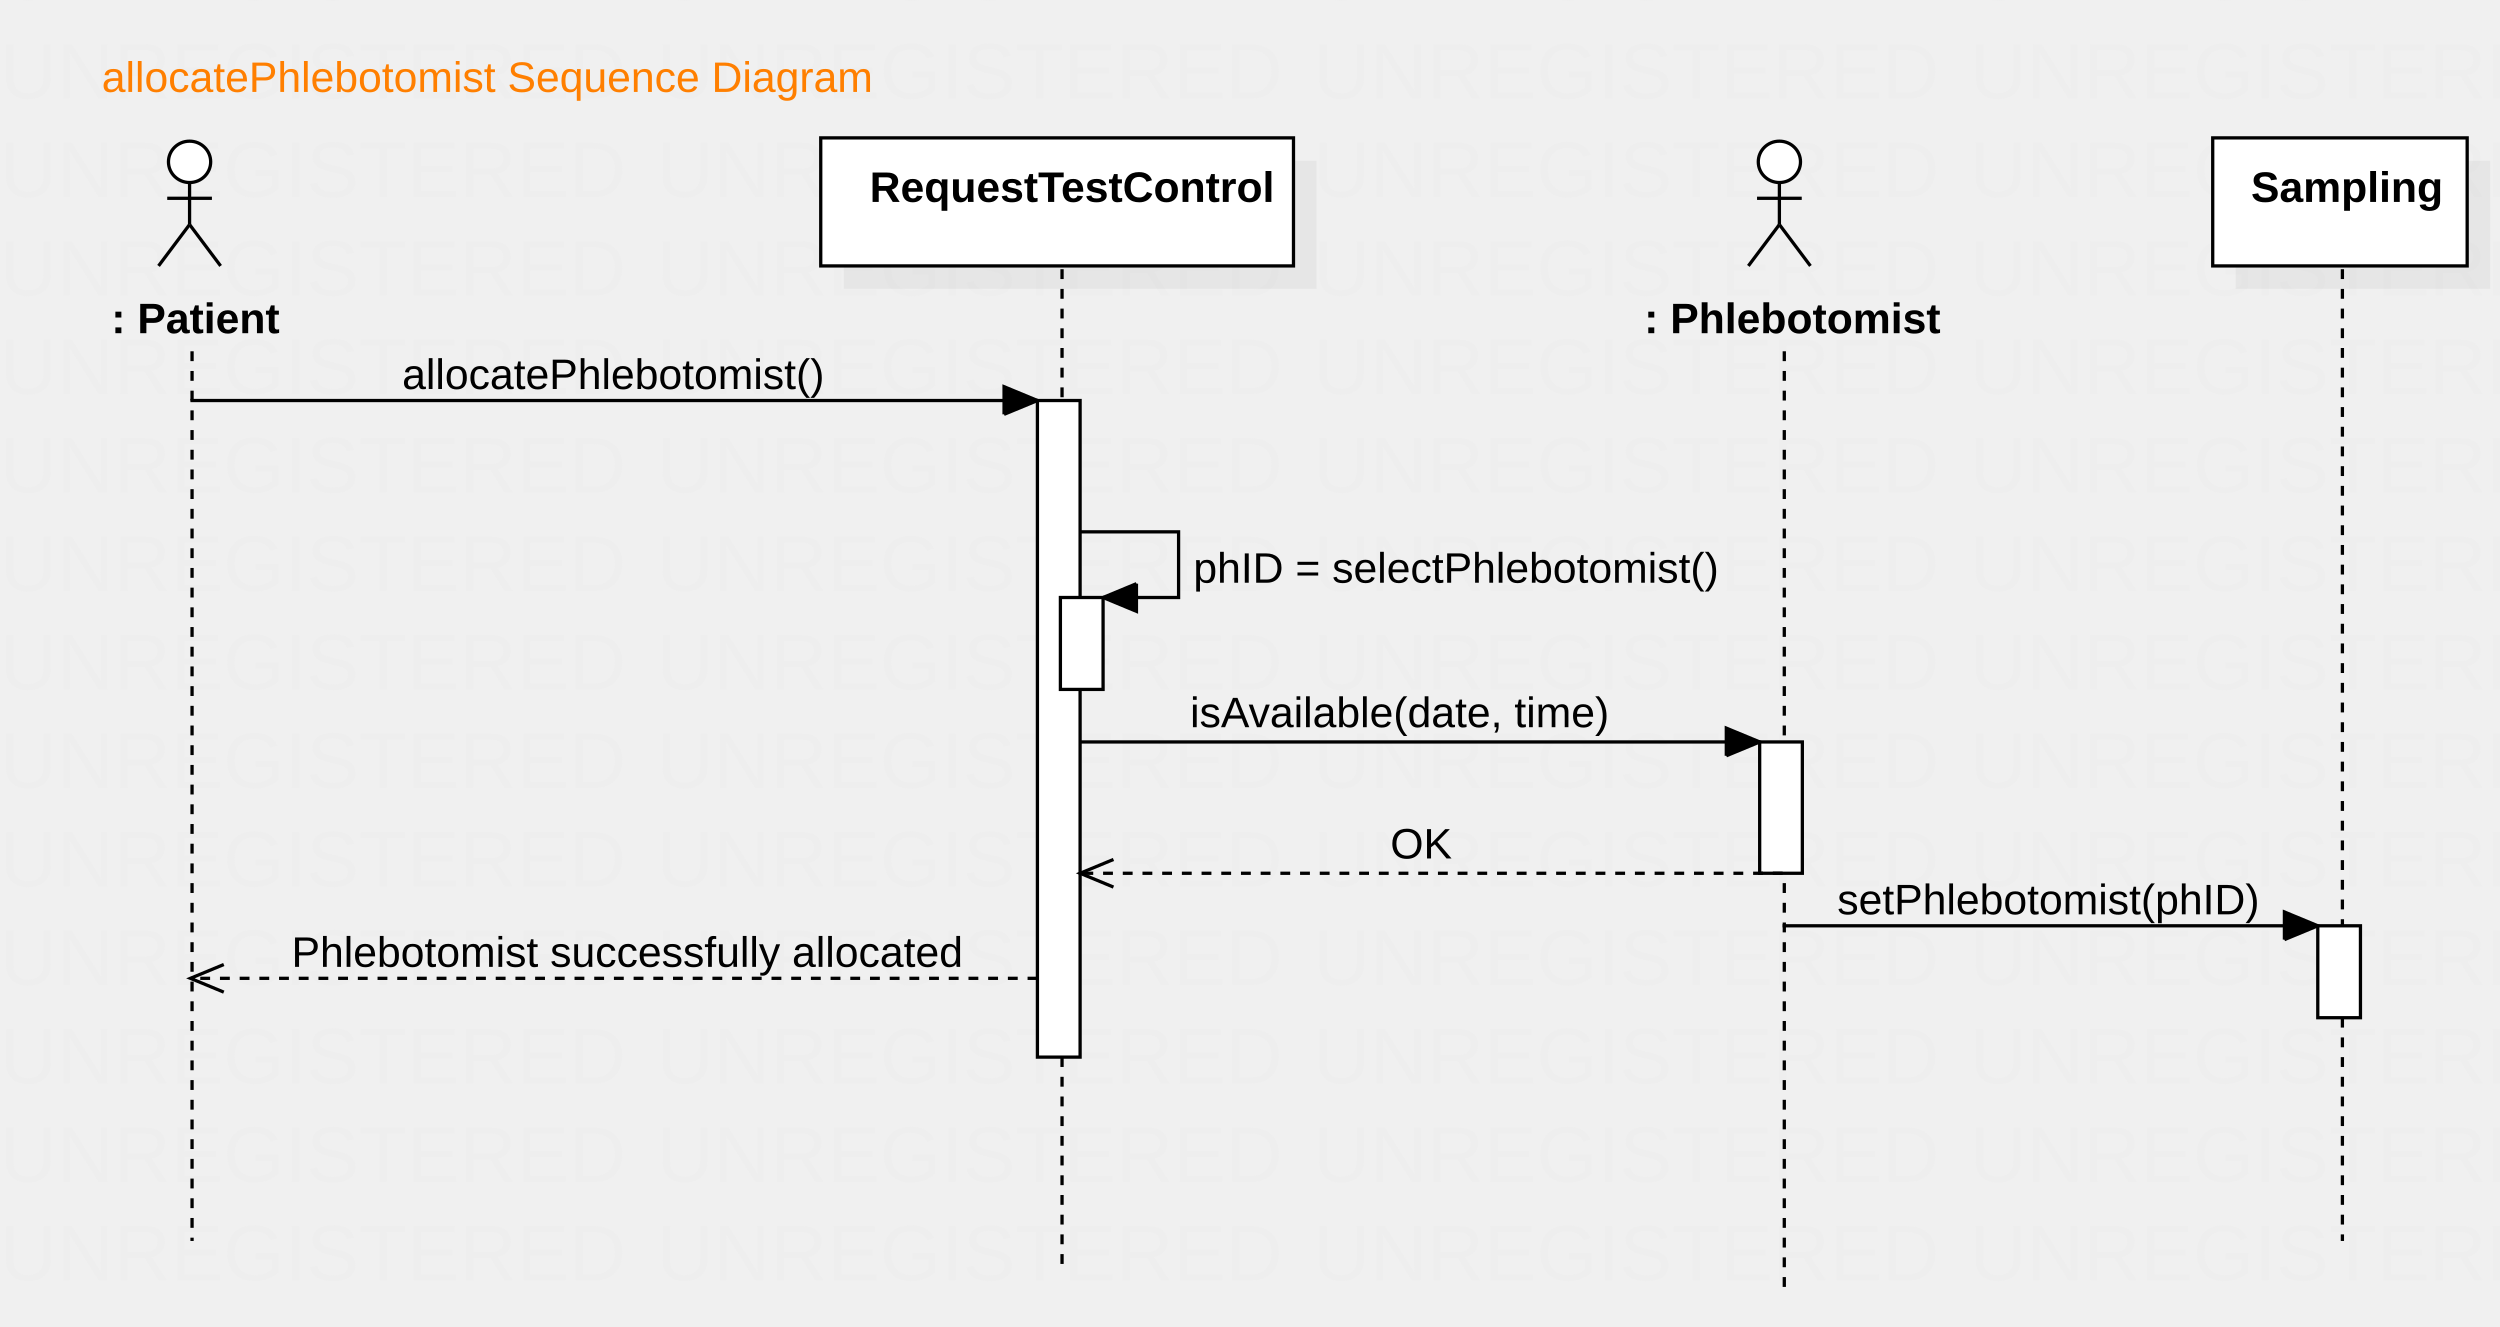
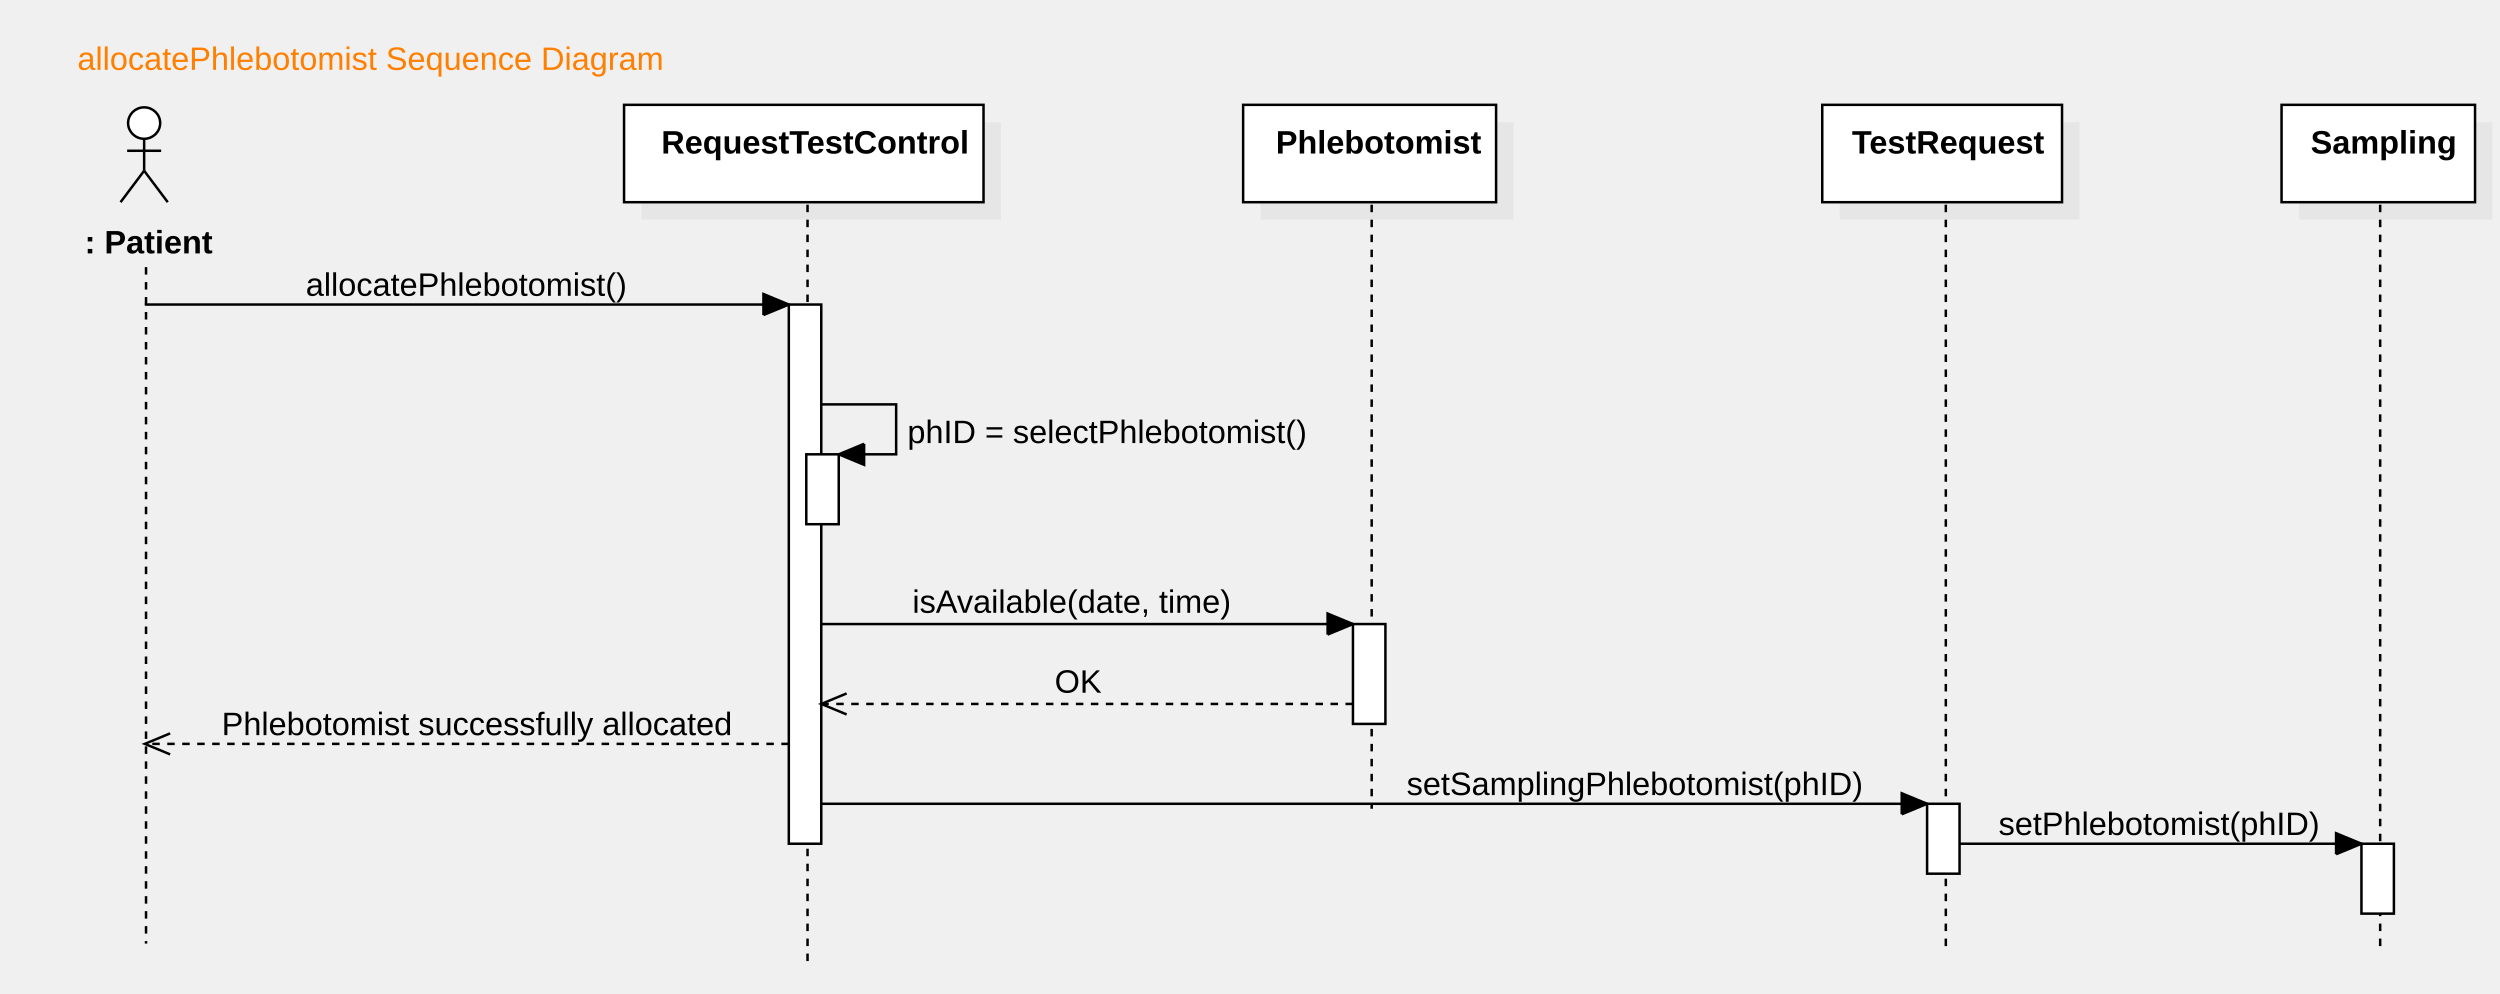
- <svg xmlns="http://www.w3.org/2000/svg" version="1.1" width="761.506" height="404">
+ <svg xmlns="http://www.w3.org/2000/svg" version="1.1" width="1001.506" height="398">
  <defs />
  <g>
-     <text fill="#eeeeee" stroke="none" font-family="Arial" font-size="24px" font-style="normal" font-weight="normal" text-decoration="none" x="0" y="0">UNREGISTERED</text>
-     <text fill="#eeeeee" stroke="none" font-family="Arial" font-size="24px" font-style="normal" font-weight="normal" text-decoration="none" x="0" y="30">UNREGISTERED</text>
-     <text fill="#eeeeee" stroke="none" font-family="Arial" font-size="24px" font-style="normal" font-weight="normal" text-decoration="none" x="0" y="60">UNREGISTERED</text>
-     <text fill="#eeeeee" stroke="none" font-family="Arial" font-size="24px" font-style="normal" font-weight="normal" text-decoration="none" x="0" y="90">UNREGISTERED</text>
-     <text fill="#eeeeee" stroke="none" font-family="Arial" font-size="24px" font-style="normal" font-weight="normal" text-decoration="none" x="0" y="120">UNREGISTERED</text>
-     <text fill="#eeeeee" stroke="none" font-family="Arial" font-size="24px" font-style="normal" font-weight="normal" text-decoration="none" x="0" y="150">UNREGISTERED</text>
-     <text fill="#eeeeee" stroke="none" font-family="Arial" font-size="24px" font-style="normal" font-weight="normal" text-decoration="none" x="0" y="180">UNREGISTERED</text>
-     <text fill="#eeeeee" stroke="none" font-family="Arial" font-size="24px" font-style="normal" font-weight="normal" text-decoration="none" x="0" y="210">UNREGISTERED</text>
-     <text fill="#eeeeee" stroke="none" font-family="Arial" font-size="24px" font-style="normal" font-weight="normal" text-decoration="none" x="0" y="240">UNREGISTERED</text>
-     <text fill="#eeeeee" stroke="none" font-family="Arial" font-size="24px" font-style="normal" font-weight="normal" text-decoration="none" x="0" y="270">UNREGISTERED</text>
-     <text fill="#eeeeee" stroke="none" font-family="Arial" font-size="24px" font-style="normal" font-weight="normal" text-decoration="none" x="0" y="300">UNREGISTERED</text>
-     <text fill="#eeeeee" stroke="none" font-family="Arial" font-size="24px" font-style="normal" font-weight="normal" text-decoration="none" x="0" y="330">UNREGISTERED</text>
-     <text fill="#eeeeee" stroke="none" font-family="Arial" font-size="24px" font-style="normal" font-weight="normal" text-decoration="none" x="0" y="360">UNREGISTERED</text>
-     <text fill="#eeeeee" stroke="none" font-family="Arial" font-size="24px" font-style="normal" font-weight="normal" text-decoration="none" x="0" y="390">UNREGISTERED</text>
-     <text fill="#eeeeee" stroke="none" font-family="Arial" font-size="24px" font-style="normal" font-weight="normal" text-decoration="none" x="200" y="0">UNREGISTERED</text>
-     <text fill="#eeeeee" stroke="none" font-family="Arial" font-size="24px" font-style="normal" font-weight="normal" text-decoration="none" x="200" y="30">UNREGISTERED</text>
-     <text fill="#eeeeee" stroke="none" font-family="Arial" font-size="24px" font-style="normal" font-weight="normal" text-decoration="none" x="200" y="60">UNREGISTERED</text>
-     <text fill="#eeeeee" stroke="none" font-family="Arial" font-size="24px" font-style="normal" font-weight="normal" text-decoration="none" x="200" y="90">UNREGISTERED</text>
-     <text fill="#eeeeee" stroke="none" font-family="Arial" font-size="24px" font-style="normal" font-weight="normal" text-decoration="none" x="200" y="120">UNREGISTERED</text>
-     <text fill="#eeeeee" stroke="none" font-family="Arial" font-size="24px" font-style="normal" font-weight="normal" text-decoration="none" x="200" y="150">UNREGISTERED</text>
-     <text fill="#eeeeee" stroke="none" font-family="Arial" font-size="24px" font-style="normal" font-weight="normal" text-decoration="none" x="200" y="180">UNREGISTERED</text>
-     <text fill="#eeeeee" stroke="none" font-family="Arial" font-size="24px" font-style="normal" font-weight="normal" text-decoration="none" x="200" y="210">UNREGISTERED</text>
-     <text fill="#eeeeee" stroke="none" font-family="Arial" font-size="24px" font-style="normal" font-weight="normal" text-decoration="none" x="200" y="240">UNREGISTERED</text>
-     <text fill="#eeeeee" stroke="none" font-family="Arial" font-size="24px" font-style="normal" font-weight="normal" text-decoration="none" x="200" y="270">UNREGISTERED</text>
-     <text fill="#eeeeee" stroke="none" font-family="Arial" font-size="24px" font-style="normal" font-weight="normal" text-decoration="none" x="200" y="300">UNREGISTERED</text>
-     <text fill="#eeeeee" stroke="none" font-family="Arial" font-size="24px" font-style="normal" font-weight="normal" text-decoration="none" x="200" y="330">UNREGISTERED</text>
-     <text fill="#eeeeee" stroke="none" font-family="Arial" font-size="24px" font-style="normal" font-weight="normal" text-decoration="none" x="200" y="360">UNREGISTERED</text>
-     <text fill="#eeeeee" stroke="none" font-family="Arial" font-size="24px" font-style="normal" font-weight="normal" text-decoration="none" x="200" y="390">UNREGISTERED</text>
-     <text fill="#eeeeee" stroke="none" font-family="Arial" font-size="24px" font-style="normal" font-weight="normal" text-decoration="none" x="400" y="0">UNREGISTERED</text>
-     <text fill="#eeeeee" stroke="none" font-family="Arial" font-size="24px" font-style="normal" font-weight="normal" text-decoration="none" x="400" y="30">UNREGISTERED</text>
-     <text fill="#eeeeee" stroke="none" font-family="Arial" font-size="24px" font-style="normal" font-weight="normal" text-decoration="none" x="400" y="60">UNREGISTERED</text>
-     <text fill="#eeeeee" stroke="none" font-family="Arial" font-size="24px" font-style="normal" font-weight="normal" text-decoration="none" x="400" y="90">UNREGISTERED</text>
-     <text fill="#eeeeee" stroke="none" font-family="Arial" font-size="24px" font-style="normal" font-weight="normal" text-decoration="none" x="400" y="120">UNREGISTERED</text>
-     <text fill="#eeeeee" stroke="none" font-family="Arial" font-size="24px" font-style="normal" font-weight="normal" text-decoration="none" x="400" y="150">UNREGISTERED</text>
-     <text fill="#eeeeee" stroke="none" font-family="Arial" font-size="24px" font-style="normal" font-weight="normal" text-decoration="none" x="400" y="180">UNREGISTERED</text>
-     <text fill="#eeeeee" stroke="none" font-family="Arial" font-size="24px" font-style="normal" font-weight="normal" text-decoration="none" x="400" y="210">UNREGISTERED</text>
-     <text fill="#eeeeee" stroke="none" font-family="Arial" font-size="24px" font-style="normal" font-weight="normal" text-decoration="none" x="400" y="240">UNREGISTERED</text>
-     <text fill="#eeeeee" stroke="none" font-family="Arial" font-size="24px" font-style="normal" font-weight="normal" text-decoration="none" x="400" y="270">UNREGISTERED</text>
-     <text fill="#eeeeee" stroke="none" font-family="Arial" font-size="24px" font-style="normal" font-weight="normal" text-decoration="none" x="400" y="300">UNREGISTERED</text>
-     <text fill="#eeeeee" stroke="none" font-family="Arial" font-size="24px" font-style="normal" font-weight="normal" text-decoration="none" x="400" y="330">UNREGISTERED</text>
-     <text fill="#eeeeee" stroke="none" font-family="Arial" font-size="24px" font-style="normal" font-weight="normal" text-decoration="none" x="400" y="360">UNREGISTERED</text>
-     <text fill="#eeeeee" stroke="none" font-family="Arial" font-size="24px" font-style="normal" font-weight="normal" text-decoration="none" x="400" y="390">UNREGISTERED</text>
-     <text fill="#eeeeee" stroke="none" font-family="Arial" font-size="24px" font-style="normal" font-weight="normal" text-decoration="none" x="600" y="0">UNREGISTERED</text>
-     <text fill="#eeeeee" stroke="none" font-family="Arial" font-size="24px" font-style="normal" font-weight="normal" text-decoration="none" x="600" y="30">UNREGISTERED</text>
-     <text fill="#eeeeee" stroke="none" font-family="Arial" font-size="24px" font-style="normal" font-weight="normal" text-decoration="none" x="600" y="60">UNREGISTERED</text>
-     <text fill="#eeeeee" stroke="none" font-family="Arial" font-size="24px" font-style="normal" font-weight="normal" text-decoration="none" x="600" y="90">UNREGISTERED</text>
-     <text fill="#eeeeee" stroke="none" font-family="Arial" font-size="24px" font-style="normal" font-weight="normal" text-decoration="none" x="600" y="120">UNREGISTERED</text>
-     <text fill="#eeeeee" stroke="none" font-family="Arial" font-size="24px" font-style="normal" font-weight="normal" text-decoration="none" x="600" y="150">UNREGISTERED</text>
-     <text fill="#eeeeee" stroke="none" font-family="Arial" font-size="24px" font-style="normal" font-weight="normal" text-decoration="none" x="600" y="180">UNREGISTERED</text>
-     <text fill="#eeeeee" stroke="none" font-family="Arial" font-size="24px" font-style="normal" font-weight="normal" text-decoration="none" x="600" y="210">UNREGISTERED</text>
-     <text fill="#eeeeee" stroke="none" font-family="Arial" font-size="24px" font-style="normal" font-weight="normal" text-decoration="none" x="600" y="240">UNREGISTERED</text>
-     <text fill="#eeeeee" stroke="none" font-family="Arial" font-size="24px" font-style="normal" font-weight="normal" text-decoration="none" x="600" y="270">UNREGISTERED</text>
-     <text fill="#eeeeee" stroke="none" font-family="Arial" font-size="24px" font-style="normal" font-weight="normal" text-decoration="none" x="600" y="300">UNREGISTERED</text>
-     <text fill="#eeeeee" stroke="none" font-family="Arial" font-size="24px" font-style="normal" font-weight="normal" text-decoration="none" x="600" y="330">UNREGISTERED</text>
-     <text fill="#eeeeee" stroke="none" font-family="Arial" font-size="24px" font-style="normal" font-weight="normal" text-decoration="none" x="600" y="360">UNREGISTERED</text>
-     <text fill="#eeeeee" stroke="none" font-family="Arial" font-size="24px" font-style="normal" font-weight="normal" text-decoration="none" x="600" y="390">UNREGISTERED</text>
+     <text fill="#eeeeee" stroke="none" font-family="Arial" font-size="24px" font-style="normal" font-weight="normal" text-decoration="none" x="0" y="0" />
+     <text fill="#eeeeee" stroke="none" font-family="Arial" font-size="24px" font-style="normal" font-weight="normal" text-decoration="none" x="0" y="30" />
+     <text fill="#eeeeee" stroke="none" font-family="Arial" font-size="24px" font-style="normal" font-weight="normal" text-decoration="none" x="0" y="60" />
+     <text fill="#eeeeee" stroke="none" font-family="Arial" font-size="24px" font-style="normal" font-weight="normal" text-decoration="none" x="0" y="90" />
+     <text fill="#eeeeee" stroke="none" font-family="Arial" font-size="24px" font-style="normal" font-weight="normal" text-decoration="none" x="0" y="120" />
+     <text fill="#eeeeee" stroke="none" font-family="Arial" font-size="24px" font-style="normal" font-weight="normal" text-decoration="none" x="0" y="150" />
+     <text fill="#eeeeee" stroke="none" font-family="Arial" font-size="24px" font-style="normal" font-weight="normal" text-decoration="none" x="0" y="180" />
+     <text fill="#eeeeee" stroke="none" font-family="Arial" font-size="24px" font-style="normal" font-weight="normal" text-decoration="none" x="0" y="210" />
+     <text fill="#eeeeee" stroke="none" font-family="Arial" font-size="24px" font-style="normal" font-weight="normal" text-decoration="none" x="0" y="240" />
+     <text fill="#eeeeee" stroke="none" font-family="Arial" font-size="24px" font-style="normal" font-weight="normal" text-decoration="none" x="0" y="270" />
+     <text fill="#eeeeee" stroke="none" font-family="Arial" font-size="24px" font-style="normal" font-weight="normal" text-decoration="none" x="0" y="300" />
+     <text fill="#eeeeee" stroke="none" font-family="Arial" font-size="24px" font-style="normal" font-weight="normal" text-decoration="none" x="0" y="330" />
+     <text fill="#eeeeee" stroke="none" font-family="Arial" font-size="24px" font-style="normal" font-weight="normal" text-decoration="none" x="0" y="360" />
+     <text fill="#eeeeee" stroke="none" font-family="Arial" font-size="24px" font-style="normal" font-weight="normal" text-decoration="none" x="0" y="390" />
+     <text fill="#eeeeee" stroke="none" font-family="Arial" font-size="24px" font-style="normal" font-weight="normal" text-decoration="none" x="200" y="0" />
+     <text fill="#eeeeee" stroke="none" font-family="Arial" font-size="24px" font-style="normal" font-weight="normal" text-decoration="none" x="200" y="30" />
+     <text fill="#eeeeee" stroke="none" font-family="Arial" font-size="24px" font-style="normal" font-weight="normal" text-decoration="none" x="200" y="60" />
+     <text fill="#eeeeee" stroke="none" font-family="Arial" font-size="24px" font-style="normal" font-weight="normal" text-decoration="none" x="200" y="90" />
+     <text fill="#eeeeee" stroke="none" font-family="Arial" font-size="24px" font-style="normal" font-weight="normal" text-decoration="none" x="200" y="120" />
+     <text fill="#eeeeee" stroke="none" font-family="Arial" font-size="24px" font-style="normal" font-weight="normal" text-decoration="none" x="200" y="150" />
+     <text fill="#eeeeee" stroke="none" font-family="Arial" font-size="24px" font-style="normal" font-weight="normal" text-decoration="none" x="200" y="180" />
+     <text fill="#eeeeee" stroke="none" font-family="Arial" font-size="24px" font-style="normal" font-weight="normal" text-decoration="none" x="200" y="210" />
+     <text fill="#eeeeee" stroke="none" font-family="Arial" font-size="24px" font-style="normal" font-weight="normal" text-decoration="none" x="200" y="240" />
+     <text fill="#eeeeee" stroke="none" font-family="Arial" font-size="24px" font-style="normal" font-weight="normal" text-decoration="none" x="200" y="270" />
+     <text fill="#eeeeee" stroke="none" font-family="Arial" font-size="24px" font-style="normal" font-weight="normal" text-decoration="none" x="200" y="300" />
+     <text fill="#eeeeee" stroke="none" font-family="Arial" font-size="24px" font-style="normal" font-weight="normal" text-decoration="none" x="200" y="330" />
+     <text fill="#eeeeee" stroke="none" font-family="Arial" font-size="24px" font-style="normal" font-weight="normal" text-decoration="none" x="200" y="360" />
+     <text fill="#eeeeee" stroke="none" font-family="Arial" font-size="24px" font-style="normal" font-weight="normal" text-decoration="none" x="200" y="390" />
+     <text fill="#eeeeee" stroke="none" font-family="Arial" font-size="24px" font-style="normal" font-weight="normal" text-decoration="none" x="400" y="0" />
+     <text fill="#eeeeee" stroke="none" font-family="Arial" font-size="24px" font-style="normal" font-weight="normal" text-decoration="none" x="400" y="30" />
+     <text fill="#eeeeee" stroke="none" font-family="Arial" font-size="24px" font-style="normal" font-weight="normal" text-decoration="none" x="400" y="60" />
+     <text fill="#eeeeee" stroke="none" font-family="Arial" font-size="24px" font-style="normal" font-weight="normal" text-decoration="none" x="400" y="90" />
+     <text fill="#eeeeee" stroke="none" font-family="Arial" font-size="24px" font-style="normal" font-weight="normal" text-decoration="none" x="400" y="120" />
+     <text fill="#eeeeee" stroke="none" font-family="Arial" font-size="24px" font-style="normal" font-weight="normal" text-decoration="none" x="400" y="150" />
+     <text fill="#eeeeee" stroke="none" font-family="Arial" font-size="24px" font-style="normal" font-weight="normal" text-decoration="none" x="400" y="180" />
+     <text fill="#eeeeee" stroke="none" font-family="Arial" font-size="24px" font-style="normal" font-weight="normal" text-decoration="none" x="400" y="210" />
+     <text fill="#eeeeee" stroke="none" font-family="Arial" font-size="24px" font-style="normal" font-weight="normal" text-decoration="none" x="400" y="240" />
+     <text fill="#eeeeee" stroke="none" font-family="Arial" font-size="24px" font-style="normal" font-weight="normal" text-decoration="none" x="400" y="270" />
+     <text fill="#eeeeee" stroke="none" font-family="Arial" font-size="24px" font-style="normal" font-weight="normal" text-decoration="none" x="400" y="300" />
+     <text fill="#eeeeee" stroke="none" font-family="Arial" font-size="24px" font-style="normal" font-weight="normal" text-decoration="none" x="400" y="330" />
+     <text fill="#eeeeee" stroke="none" font-family="Arial" font-size="24px" font-style="normal" font-weight="normal" text-decoration="none" x="400" y="360" />
+     <text fill="#eeeeee" stroke="none" font-family="Arial" font-size="24px" font-style="normal" font-weight="normal" text-decoration="none" x="400" y="390" />
+     <text fill="#eeeeee" stroke="none" font-family="Arial" font-size="24px" font-style="normal" font-weight="normal" text-decoration="none" x="600" y="0" />
+     <text fill="#eeeeee" stroke="none" font-family="Arial" font-size="24px" font-style="normal" font-weight="normal" text-decoration="none" x="600" y="30" />
+     <text fill="#eeeeee" stroke="none" font-family="Arial" font-size="24px" font-style="normal" font-weight="normal" text-decoration="none" x="600" y="60" />
+     <text fill="#eeeeee" stroke="none" font-family="Arial" font-size="24px" font-style="normal" font-weight="normal" text-decoration="none" x="600" y="90" />
+     <text fill="#eeeeee" stroke="none" font-family="Arial" font-size="24px" font-style="normal" font-weight="normal" text-decoration="none" x="600" y="120" />
+     <text fill="#eeeeee" stroke="none" font-family="Arial" font-size="24px" font-style="normal" font-weight="normal" text-decoration="none" x="600" y="150" />
+     <text fill="#eeeeee" stroke="none" font-family="Arial" font-size="24px" font-style="normal" font-weight="normal" text-decoration="none" x="600" y="180" />
+     <text fill="#eeeeee" stroke="none" font-family="Arial" font-size="24px" font-style="normal" font-weight="normal" text-decoration="none" x="600" y="210" />
+     <text fill="#eeeeee" stroke="none" font-family="Arial" font-size="24px" font-style="normal" font-weight="normal" text-decoration="none" x="600" y="240" />
+     <text fill="#eeeeee" stroke="none" font-family="Arial" font-size="24px" font-style="normal" font-weight="normal" text-decoration="none" x="600" y="270" />
+     <text fill="#eeeeee" stroke="none" font-family="Arial" font-size="24px" font-style="normal" font-weight="normal" text-decoration="none" x="600" y="300" />
+     <text fill="#eeeeee" stroke="none" font-family="Arial" font-size="24px" font-style="normal" font-weight="normal" text-decoration="none" x="600" y="330" />
+     <text fill="#eeeeee" stroke="none" font-family="Arial" font-size="24px" font-style="normal" font-weight="normal" text-decoration="none" x="600" y="360" />
+     <text fill="#eeeeee" stroke="none" font-family="Arial" font-size="24px" font-style="normal" font-weight="normal" text-decoration="none" x="600" y="390" />
+     <text fill="#eeeeee" stroke="none" font-family="Arial" font-size="24px" font-style="normal" font-weight="normal" text-decoration="none" x="800" y="0" />
+     <text fill="#eeeeee" stroke="none" font-family="Arial" font-size="24px" font-style="normal" font-weight="normal" text-decoration="none" x="800" y="30" />
+     <text fill="#eeeeee" stroke="none" font-family="Arial" font-size="24px" font-style="normal" font-weight="normal" text-decoration="none" x="800" y="60" />
+     <text fill="#eeeeee" stroke="none" font-family="Arial" font-size="24px" font-style="normal" font-weight="normal" text-decoration="none" x="800" y="90" />
+     <text fill="#eeeeee" stroke="none" font-family="Arial" font-size="24px" font-style="normal" font-weight="normal" text-decoration="none" x="800" y="120" />
+     <text fill="#eeeeee" stroke="none" font-family="Arial" font-size="24px" font-style="normal" font-weight="normal" text-decoration="none" x="800" y="150" />
+     <text fill="#eeeeee" stroke="none" font-family="Arial" font-size="24px" font-style="normal" font-weight="normal" text-decoration="none" x="800" y="180" />
+     <text fill="#eeeeee" stroke="none" font-family="Arial" font-size="24px" font-style="normal" font-weight="normal" text-decoration="none" x="800" y="210" />
+     <text fill="#eeeeee" stroke="none" font-family="Arial" font-size="24px" font-style="normal" font-weight="normal" text-decoration="none" x="800" y="240" />
+     <text fill="#eeeeee" stroke="none" font-family="Arial" font-size="24px" font-style="normal" font-weight="normal" text-decoration="none" x="800" y="270" />
+     <text fill="#eeeeee" stroke="none" font-family="Arial" font-size="24px" font-style="normal" font-weight="normal" text-decoration="none" x="800" y="300" />
+     <text fill="#eeeeee" stroke="none" font-family="Arial" font-size="24px" font-style="normal" font-weight="normal" text-decoration="none" x="800" y="330" />
+     <text fill="#eeeeee" stroke="none" font-family="Arial" font-size="24px" font-style="normal" font-weight="normal" text-decoration="none" x="800" y="360" />
+     <text fill="#eeeeee" stroke="none" font-family="Arial" font-size="24px" font-style="normal" font-weight="normal" text-decoration="none" x="800" y="390" />
+     <text fill="#eeeeee" stroke="none" font-family="Arial" font-size="24px" font-style="normal" font-weight="normal" text-decoration="none" x="1000" y="0" />
+     <text fill="#eeeeee" stroke="none" font-family="Arial" font-size="24px" font-style="normal" font-weight="normal" text-decoration="none" x="1000" y="30" />
+     <text fill="#eeeeee" stroke="none" font-family="Arial" font-size="24px" font-style="normal" font-weight="normal" text-decoration="none" x="1000" y="60" />
+     <text fill="#eeeeee" stroke="none" font-family="Arial" font-size="24px" font-style="normal" font-weight="normal" text-decoration="none" x="1000" y="90" />
+     <text fill="#eeeeee" stroke="none" font-family="Arial" font-size="24px" font-style="normal" font-weight="normal" text-decoration="none" x="1000" y="120" />
+     <text fill="#eeeeee" stroke="none" font-family="Arial" font-size="24px" font-style="normal" font-weight="normal" text-decoration="none" x="1000" y="150" />
+     <text fill="#eeeeee" stroke="none" font-family="Arial" font-size="24px" font-style="normal" font-weight="normal" text-decoration="none" x="1000" y="180" />
+     <text fill="#eeeeee" stroke="none" font-family="Arial" font-size="24px" font-style="normal" font-weight="normal" text-decoration="none" x="1000" y="210" />
+     <text fill="#eeeeee" stroke="none" font-family="Arial" font-size="24px" font-style="normal" font-weight="normal" text-decoration="none" x="1000" y="240" />
+     <text fill="#eeeeee" stroke="none" font-family="Arial" font-size="24px" font-style="normal" font-weight="normal" text-decoration="none" x="1000" y="270" />
+     <text fill="#eeeeee" stroke="none" font-family="Arial" font-size="24px" font-style="normal" font-weight="normal" text-decoration="none" x="1000" y="300" />
+     <text fill="#eeeeee" stroke="none" font-family="Arial" font-size="24px" font-style="normal" font-weight="normal" text-decoration="none" x="1000" y="330" />
+     <text fill="#eeeeee" stroke="none" font-family="Arial" font-size="24px" font-style="normal" font-weight="normal" text-decoration="none" x="1000" y="360" />
+     <text fill="#eeeeee" stroke="none" font-family="Arial" font-size="24px" font-style="normal" font-weight="normal" text-decoration="none" x="1000" y="390" />
    <g transform="translate(-278,2) scale(1,1)">
      <path fill="#ffffff" stroke="none" d="M 329.314 47.3 C 329.314 43.821 332.193 41 335.743 41 C 339.294 41 342.172 43.821 342.172 47.3 C 342.172 50.779 339.294 53.6 335.743 53.6 C 332.193 53.6 329.314 50.779 329.314 47.3 Z" />
    </g>
    <g transform="translate(-278,2) scale(1,1)">
      <path fill="none" stroke="#000000" d="M 329.314 47.3 C 329.314 43.821 332.193 41 335.743 41 C 339.294 41 342.172 43.821 342.172 47.3 C 342.172 50.779 339.294 53.6 335.743 53.6 C 332.193 53.6 329.314 50.779 329.314 47.3 Z" stroke-miterlimit="10" />
    </g>
    <g transform="translate(-278,2) scale(1,1)">
      <path fill="none" stroke="#000000" d="M 335.743 53.6 L 335.743 66.4" stroke-miterlimit="10" />
    </g>
    <g transform="translate(-278,2) scale(1,1)">
      <path fill="none" stroke="#000000" d="M 328.936 58.4 L 342.551 58.4" stroke-miterlimit="10" />
    </g>
    <g transform="translate(-278,2) scale(1,1)">
      <path fill="none" stroke="#000000" d="M 335.743 66.4 L 326.289 79" stroke-miterlimit="10" />
    </g>
    <g transform="translate(-278,2) scale(1,1)">
      <path fill="none" stroke="#000000" d="M 335.743 66.4 L 345.198 79" stroke-miterlimit="10" />
    </g>
    <g transform="translate(-278,2) scale(1,1)">
      <g>
        <path fill="none" stroke="none" />
        <text fill="#000000" stroke="none" font-family="Arial" font-size="13px" font-style="normal" font-weight="bold" text-decoration="none" x="311.895" y="99.5">: Patient</text>
      </g>
    </g>
    <g transform="translate(-278,2) scale(1,1)">
      <path fill="none" stroke="#000000" d="M 336.5 105 L 336.5 376" stroke-miterlimit="10" stroke-dasharray="3" />
    </g>
    <g transform="translate(-278,2) scale(1,1)">
      <rect fill="#C0C0C0" stroke="none" x="535" y="47" width="144" height="39" opacity="0.2" />
    </g>
    <g transform="translate(-278,2) scale(1,1)">
      <rect fill="#ffffff" stroke="none" x="528" y="40" width="144" height="39" />
    </g>
    <g transform="translate(-278,2) scale(1,1)">
      <path fill="none" stroke="#000000" d="M 528 40 L 672 40 L 672 79 L 528 79 L 528 40 Z Z" stroke-miterlimit="10" />
    </g>
    <g transform="translate(-278,2) scale(1,1)">
      <g>
        <path fill="none" stroke="none" />
        <text fill="#000000" stroke="none" font-family="Arial" font-size="13px" font-style="normal" font-weight="bold" text-decoration="none" x="542.916" y="59.5">RequestTestControl</text>
      </g>
    </g>
    <g transform="translate(-278,2) scale(1,1)">
      <path fill="none" stroke="#000000" d="M 601.5 80 L 601.5 386" stroke-miterlimit="10" stroke-dasharray="3" />
    </g>
    <g transform="translate(-278,2) scale(1,1)">
-       <path fill="#ffffff" stroke="none" d="M 813.577 47.3 C 813.577 43.821 816.456 41 820.006 41 C 823.557 41 826.435 43.821 826.435 47.3 C 826.435 50.779 823.557 53.6 820.006 53.6 C 816.456 53.6 813.577 50.779 813.577 47.3 Z" />
-     </g>
-     <g transform="translate(-278,2) scale(1,1)">
-       <path fill="none" stroke="#000000" d="M 813.577 47.3 C 813.577 43.821 816.456 41 820.006 41 C 823.557 41 826.435 43.821 826.435 47.3 C 826.435 50.779 823.557 53.6 820.006 53.6 C 816.456 53.6 813.577 50.779 813.577 47.3 Z" stroke-miterlimit="10" />
-     </g>
-     <g transform="translate(-278,2) scale(1,1)">
-       <path fill="none" stroke="#000000" d="M 820.006 53.6 L 820.006 66.4" stroke-miterlimit="10" />
-     </g>
-     <g transform="translate(-278,2) scale(1,1)">
-       <path fill="none" stroke="#000000" d="M 813.199 58.4 L 826.814 58.4" stroke-miterlimit="10" />
-     </g>
-     <g transform="translate(-278,2) scale(1,1)">
-       <path fill="none" stroke="#000000" d="M 820.006 66.4 L 810.552 79" stroke-miterlimit="10" />
-     </g>
-     <g transform="translate(-278,2) scale(1,1)">
-       <path fill="none" stroke="#000000" d="M 820.006 66.4 L 829.461 79" stroke-miterlimit="10" />
-     </g>
-     <g transform="translate(-278,2) scale(1,1)">
-       <g>
-         <path fill="none" stroke="none" />
-         <text fill="#000000" stroke="none" font-family="Arial" font-size="13px" font-style="normal" font-weight="bold" text-decoration="none" x="778.82" y="99.5">: Phlebotomist</text>
-       </g>
-     </g>
-     <g transform="translate(-278,2) scale(1,1)">
-       <path fill="none" stroke="#000000" d="M 821.5 105 L 821.5 392" stroke-miterlimit="10" stroke-dasharray="3" />
-     </g>
-     <g transform="translate(-278,2) scale(1,1)">
      <g>
        <path fill="none" stroke="none" />
        <text fill="#ff7f00" stroke="none" font-family="Arial" font-size="13px" font-style="normal" font-weight="normal" text-decoration="none" x="309" y="26">allocatePhlebotomist Sequence Diagram</text>
      </g>
    </g>
    <g transform="translate(-278,2) scale(1,1)">
-       <rect fill="#C0C0C0" stroke="none" x="959" y="47" width="77.506" height="39" opacity="0.2" />
-     </g>
-     <g transform="translate(-278,2) scale(1,1)">
-       <rect fill="#ffffff" stroke="none" x="952" y="40" width="77.506" height="39" />
-     </g>
-     <g transform="translate(-278,2) scale(1,1)">
-       <path fill="none" stroke="#000000" d="M 952 40 L 1029.506 40 L 1029.506 79 L 952 79 L 952 40 Z Z" stroke-miterlimit="10" />
-     </g>
-     <g transform="translate(-278,2) scale(1,1)">
-       <g>
-         <path fill="none" stroke="none" />
-         <text fill="#000000" stroke="none" font-family="Arial" font-size="13px" font-style="normal" font-weight="bold" text-decoration="none" x="963.655" y="59.5">Sampling</text>
-       </g>
-     </g>
-     <g transform="translate(-278,2) scale(1,1)">
-       <path fill="none" stroke="#000000" d="M 991.5 80 L 991.5 376" stroke-miterlimit="10" stroke-dasharray="3" />
+       <rect fill="#C0C0C0" stroke="none" x="1199" y="47" width="77.506" height="39" opacity="0.2" />
+     </g>
+     <g transform="translate(-278,2) scale(1,1)">
+       <rect fill="#ffffff" stroke="none" x="1192" y="40" width="77.506" height="39" />
+     </g>
+     <g transform="translate(-278,2) scale(1,1)">
+       <path fill="none" stroke="#000000" d="M 1192 40 L 1269.506 40 L 1269.506 79 L 1192 79 L 1192 40 Z Z" stroke-miterlimit="10" />
+     </g>
+     <g transform="translate(-278,2) scale(1,1)">
+       <g>
+         <path fill="none" stroke="none" />
+         <text fill="#000000" stroke="none" font-family="Arial" font-size="13px" font-style="normal" font-weight="bold" text-decoration="none" x="1203.655" y="59.5">Sampling</text>
+       </g>
+     </g>
+     <g transform="translate(-278,2) scale(1,1)">
+       <path fill="none" stroke="#000000" d="M 1231.5 80 L 1231.5 378" stroke-miterlimit="10" stroke-dasharray="3" />
+     </g>
+     <g transform="translate(-278,2) scale(1,1)">
+       <rect fill="#C0C0C0" stroke="none" x="783" y="47" width="101.335" height="39" opacity="0.2" />
+     </g>
+     <g transform="translate(-278,2) scale(1,1)">
+       <rect fill="#ffffff" stroke="none" x="776" y="40" width="101.335" height="39" />
+     </g>
+     <g transform="translate(-278,2) scale(1,1)">
+       <path fill="none" stroke="#000000" d="M 776 40 L 877.335 40 L 877.335 79 L 776 79 L 776 40 Z Z" stroke-miterlimit="10" />
+     </g>
+     <g transform="translate(-278,2) scale(1,1)">
+       <g>
+         <path fill="none" stroke="none" />
+         <text fill="#000000" stroke="none" font-family="Arial" font-size="13px" font-style="normal" font-weight="bold" text-decoration="none" x="789.093" y="59.5">Phlebotomist</text>
+       </g>
+     </g>
+     <g transform="translate(-278,2) scale(1,1)">
+       <path fill="none" stroke="#000000" d="M 827.5 80 L 827.5 322" stroke-miterlimit="10" stroke-dasharray="3" />
+     </g>
+     <g transform="translate(-278,2) scale(1,1)">
+       <rect fill="#C0C0C0" stroke="none" x="1015" y="47" width="96.054" height="39" opacity="0.2" />
+     </g>
+     <g transform="translate(-278,2) scale(1,1)">
+       <rect fill="#ffffff" stroke="none" x="1008" y="40" width="96.054" height="39" />
+     </g>
+     <g transform="translate(-278,2) scale(1,1)">
+       <path fill="none" stroke="#000000" d="M 1008 40 L 1104.054 40 L 1104.054 79 L 1008 79 L 1008 40 Z Z" stroke-miterlimit="10" />
+     </g>
+     <g transform="translate(-278,2) scale(1,1)">
+       <g>
+         <path fill="none" stroke="none" />
+         <text fill="#000000" stroke="none" font-family="Arial" font-size="13px" font-style="normal" font-weight="bold" text-decoration="none" x="1019.896" y="59.5">TestRequest</text>
+       </g>
+     </g>
+     <g transform="translate(-278,2) scale(1,1)">
+       <path fill="none" stroke="#000000" d="M 1057.5 80 L 1057.5 378" stroke-miterlimit="10" stroke-dasharray="3" />
    </g>
    <g transform="translate(-278,2) scale(1,1)">
      <path fill="none" stroke="#000000" d="M 336 120 L 594 120" stroke-miterlimit="10" />
    </g>
    <g transform="translate(-278,2) scale(1,1)">
      <path fill="#000000" stroke="none" d="M 583.837 124.21 L 594 120 L 583.837 115.79" />
    </g>
    <g transform="translate(-278,2) scale(1,1)">
      <path fill="none" stroke="#000000" d="M 583.837 124.21 L 594 120 L 583.837 115.79 L 583.837 124.21" stroke-miterlimit="10" />
    </g>
    <g transform="translate(-278,2) scale(1,1)">
      <g>
        <path fill="none" stroke="none" />
        <text fill="#000000" stroke="none" font-family="Arial" font-size="13px" font-style="normal" font-weight="normal" text-decoration="none" x="400.5" y="116.5">allocatePhlebotomist()</text>
      </g>
    </g>
    <g transform="translate(-278,2) scale(1,1)">
-       <rect fill="#ffffff" stroke="none" x="594" y="120" width="13" height="200" />
-     </g>
-     <g transform="translate(-278,2) scale(1,1)">
-       <path fill="none" stroke="#000000" d="M 594 120 L 607 120 L 607 320 L 594 320 L 594 120 Z Z" stroke-miterlimit="10" />
+       <rect fill="#ffffff" stroke="none" x="594" y="120" width="13" height="216" />
+     </g>
+     <g transform="translate(-278,2) scale(1,1)">
+       <path fill="none" stroke="#000000" d="M 594 120 L 607 120 L 607 336 L 594 336 L 594 120 Z Z" stroke-miterlimit="10" />
    </g>
    <g transform="translate(-278,2) scale(1,1)">
      <path fill="none" stroke="#000000" d="M 607 160 L 637 160 L 637 180 L 614 180" stroke-miterlimit="10" />
    </g>
    <g transform="translate(-278,2) scale(1,1)">
      <path fill="#000000" stroke="none" d="M 624.163 175.79 L 614 180 L 624.163 184.21" />
    </g>
    <g transform="translate(-278,2) scale(1,1)">
      <path fill="none" stroke="#000000" d="M 624.163 175.79 L 614 180 L 624.163 184.21 L 624.163 175.79" stroke-miterlimit="10" />
    </g>
    <g transform="translate(-278,2) scale(1,1)">
      <g>
        <path fill="none" stroke="none" />
        <text fill="#000000" stroke="none" font-family="Arial" font-size="13px" font-style="normal" font-weight="normal" text-decoration="none" x="641.5" y="175.5">phID = selectPhlebotomist()</text>
      </g>
    </g>
    <g transform="translate(-278,2) scale(1,1)">
      <rect fill="#ffffff" stroke="none" x="601" y="180" width="13" height="28" />
    </g>
    <g transform="translate(-278,2) scale(1,1)">
      <path fill="none" stroke="#000000" d="M 601 180 L 614 180 L 614 208 L 601 208 L 601 180 Z Z" stroke-miterlimit="10" />
    </g>
    <g transform="translate(-278,2) scale(1,1)">
-       <path fill="none" stroke="#000000" d="M 607 224 L 814 224" stroke-miterlimit="10" />
-     </g>
-     <g transform="translate(-278,2) scale(1,1)">
-       <path fill="#000000" stroke="none" d="M 803.837 228.21 L 814 224 L 803.837 219.79" />
-     </g>
-     <g transform="translate(-278,2) scale(1,1)">
-       <path fill="none" stroke="#000000" d="M 803.837 228.21 L 814 224 L 803.837 219.79 L 803.837 228.21" stroke-miterlimit="10" />
-     </g>
-     <g transform="translate(-278,2) scale(1,1)">
-       <g>
-         <path fill="none" stroke="none" />
-         <text fill="#000000" stroke="none" font-family="Arial" font-size="13px" font-style="normal" font-weight="normal" text-decoration="none" x="640.5" y="219.5">isAvailable(date, time)</text>
-       </g>
-     </g>
-     <g transform="translate(-278,2) scale(1,1)">
-       <rect fill="#ffffff" stroke="none" x="814" y="224" width="13" height="40" />
-     </g>
-     <g transform="translate(-278,2) scale(1,1)">
-       <path fill="none" stroke="#000000" d="M 814 224 L 827 224 L 827 264 L 814 264 L 814 224 Z Z" stroke-miterlimit="10" />
-     </g>
-     <g transform="translate(-278,2) scale(1,1)">
-       <path fill="none" stroke="#000000" d="M 821 264 L 607 264" stroke-miterlimit="10" stroke-dasharray="3" />
-     </g>
-     <g transform="translate(-278,2) scale(1,1)">
-       <path fill="none" stroke="#000000" d="M 617.163 259.79 L 607 264 L 617.163 268.21" stroke-miterlimit="10" />
-     </g>
-     <g transform="translate(-278,2) scale(1,1)">
-       <g>
-         <path fill="none" stroke="none" />
-         <text fill="#000000" stroke="none" font-family="Arial" font-size="13px" font-style="normal" font-weight="normal" text-decoration="none" x="701.5" y="259.5">OK</text>
-       </g>
-     </g>
-     <g transform="translate(-278,2) scale(1,1)">
-       <path fill="none" stroke="#000000" d="M 821 280 L 984 280" stroke-miterlimit="10" />
-     </g>
-     <g transform="translate(-278,2) scale(1,1)">
-       <path fill="#000000" stroke="none" d="M 973.837 284.21 L 984 280 L 973.837 275.79" />
-     </g>
-     <g transform="translate(-278,2) scale(1,1)">
-       <path fill="none" stroke="#000000" d="M 973.837 284.21 L 984 280 L 973.837 275.79 L 973.837 284.21" stroke-miterlimit="10" />
-     </g>
-     <g transform="translate(-278,2) scale(1,1)">
-       <g>
-         <path fill="none" stroke="none" />
-         <text fill="#000000" stroke="none" font-family="Arial" font-size="13px" font-style="normal" font-weight="normal" text-decoration="none" x="837.638" y="276.5">setPhlebotomist(phID)</text>
-       </g>
-     </g>
-     <g transform="translate(-278,2) scale(1,1)">
-       <rect fill="#ffffff" stroke="none" x="984" y="280" width="13" height="28" />
-     </g>
-     <g transform="translate(-278,2) scale(1,1)">
-       <path fill="none" stroke="#000000" d="M 984 280 L 997 280 L 997 308 L 984 308 L 984 280 Z Z" stroke-miterlimit="10" />
+       <path fill="none" stroke="#000000" d="M 607 248 L 820 248" stroke-miterlimit="10" />
+     </g>
+     <g transform="translate(-278,2) scale(1,1)">
+       <path fill="#000000" stroke="none" d="M 809.837 252.21 L 820 248 L 809.837 243.79" />
+     </g>
+     <g transform="translate(-278,2) scale(1,1)">
+       <path fill="none" stroke="#000000" d="M 809.837 252.21 L 820 248 L 809.837 243.79 L 809.837 252.21" stroke-miterlimit="10" />
+     </g>
+     <g transform="translate(-278,2) scale(1,1)">
+       <g>
+         <path fill="none" stroke="none" />
+         <text fill="#000000" stroke="none" font-family="Arial" font-size="13px" font-style="normal" font-weight="normal" text-decoration="none" x="643.5" y="243.5">isAvailable(date, time)</text>
+       </g>
+     </g>
+     <g transform="translate(-278,2) scale(1,1)">
+       <rect fill="#ffffff" stroke="none" x="820" y="248" width="13" height="40" />
+     </g>
+     <g transform="translate(-278,2) scale(1,1)">
+       <path fill="none" stroke="#000000" d="M 820 248 L 833 248 L 833 288 L 820 288 L 820 248 Z Z" stroke-miterlimit="10" />
+     </g>
+     <g transform="translate(-278,2) scale(1,1)">
+       <path fill="none" stroke="#000000" d="M 820 280 L 607 280" stroke-miterlimit="10" stroke-dasharray="3" />
+     </g>
+     <g transform="translate(-278,2) scale(1,1)">
+       <path fill="none" stroke="#000000" d="M 617.163 275.79 L 607 280 L 617.163 284.21" stroke-miterlimit="10" />
+     </g>
+     <g transform="translate(-278,2) scale(1,1)">
+       <g>
+         <path fill="none" stroke="none" />
+         <text fill="#000000" stroke="none" font-family="Arial" font-size="13px" font-style="normal" font-weight="normal" text-decoration="none" x="700.5" y="275.5">OK</text>
+       </g>
    </g>
    <g transform="translate(-278,2) scale(1,1)">
      <path fill="none" stroke="#000000" d="M 594 296 L 336 296" stroke-miterlimit="10" stroke-dasharray="3" />
    </g>
    <g transform="translate(-278,2) scale(1,1)">
      <path fill="none" stroke="#000000" d="M 346.163 291.79 L 336 296 L 346.163 300.21" stroke-miterlimit="10" />
    </g>
    <g transform="translate(-278,2) scale(1,1)">
      <g>
        <path fill="none" stroke="none" />
        <text fill="#000000" stroke="none" font-family="Arial" font-size="13px" font-style="normal" font-weight="normal" text-decoration="none" x="366.807" y="292.5">Phlebotomist successfully allocated</text>
      </g>
+     </g>
+     <g transform="translate(-278,2) scale(1,1)">
+       <path fill="none" stroke="#000000" d="M 607 320 L 1050 320" stroke-miterlimit="10" />
+     </g>
+     <g transform="translate(-278,2) scale(1,1)">
+       <path fill="#000000" stroke="none" d="M 1039.837 324.21 L 1050 320 L 1039.837 315.79" />
+     </g>
+     <g transform="translate(-278,2) scale(1,1)">
+       <path fill="none" stroke="#000000" d="M 1039.837 324.21 L 1050 320 L 1039.837 315.79 L 1039.837 324.21" stroke-miterlimit="10" />
+     </g>
+     <g transform="translate(-278,2) scale(1,1)">
+       <g>
+         <path fill="none" stroke="none" />
+         <text fill="#000000" stroke="none" font-family="Arial" font-size="13px" font-style="normal" font-weight="normal" text-decoration="none" x="841.5" y="316.5">setSamplingPhlebotomist(phID)</text>
+       </g>
+     </g>
+     <g transform="translate(-278,2) scale(1,1)">
+       <rect fill="#ffffff" stroke="none" x="1050" y="320" width="13" height="28" />
+     </g>
+     <g transform="translate(-278,2) scale(1,1)">
+       <path fill="none" stroke="#000000" d="M 1050 320 L 1063 320 L 1063 348 L 1050 348 L 1050 320 Z Z" stroke-miterlimit="10" />
+     </g>
+     <g transform="translate(-278,2) scale(1,1)">
+       <path fill="none" stroke="#000000" d="M 1063 336 L 1224 336" stroke-miterlimit="10" />
+     </g>
+     <g transform="translate(-278,2) scale(1,1)">
+       <path fill="#000000" stroke="none" d="M 1213.837 340.21 L 1224 336 L 1213.837 331.79" />
+     </g>
+     <g transform="translate(-278,2) scale(1,1)">
+       <path fill="none" stroke="#000000" d="M 1213.837 340.21 L 1224 336 L 1213.837 331.79 L 1213.837 340.21" stroke-miterlimit="10" />
+     </g>
+     <g transform="translate(-278,2) scale(1,1)">
+       <g>
+         <path fill="none" stroke="none" />
+         <text fill="#000000" stroke="none" font-family="Arial" font-size="13px" font-style="normal" font-weight="normal" text-decoration="none" x="1078.638" y="332.5">setPhlebotomist(phID)</text>
+       </g>
+     </g>
+     <g transform="translate(-278,2) scale(1,1)">
+       <rect fill="#ffffff" stroke="none" x="1224" y="336" width="13" height="28" />
+     </g>
+     <g transform="translate(-278,2) scale(1,1)">
+       <path fill="none" stroke="#000000" d="M 1224 336 L 1237 336 L 1237 364 L 1224 364 L 1224 336 Z Z" stroke-miterlimit="10" />
    </g>
  </g>
</svg>
